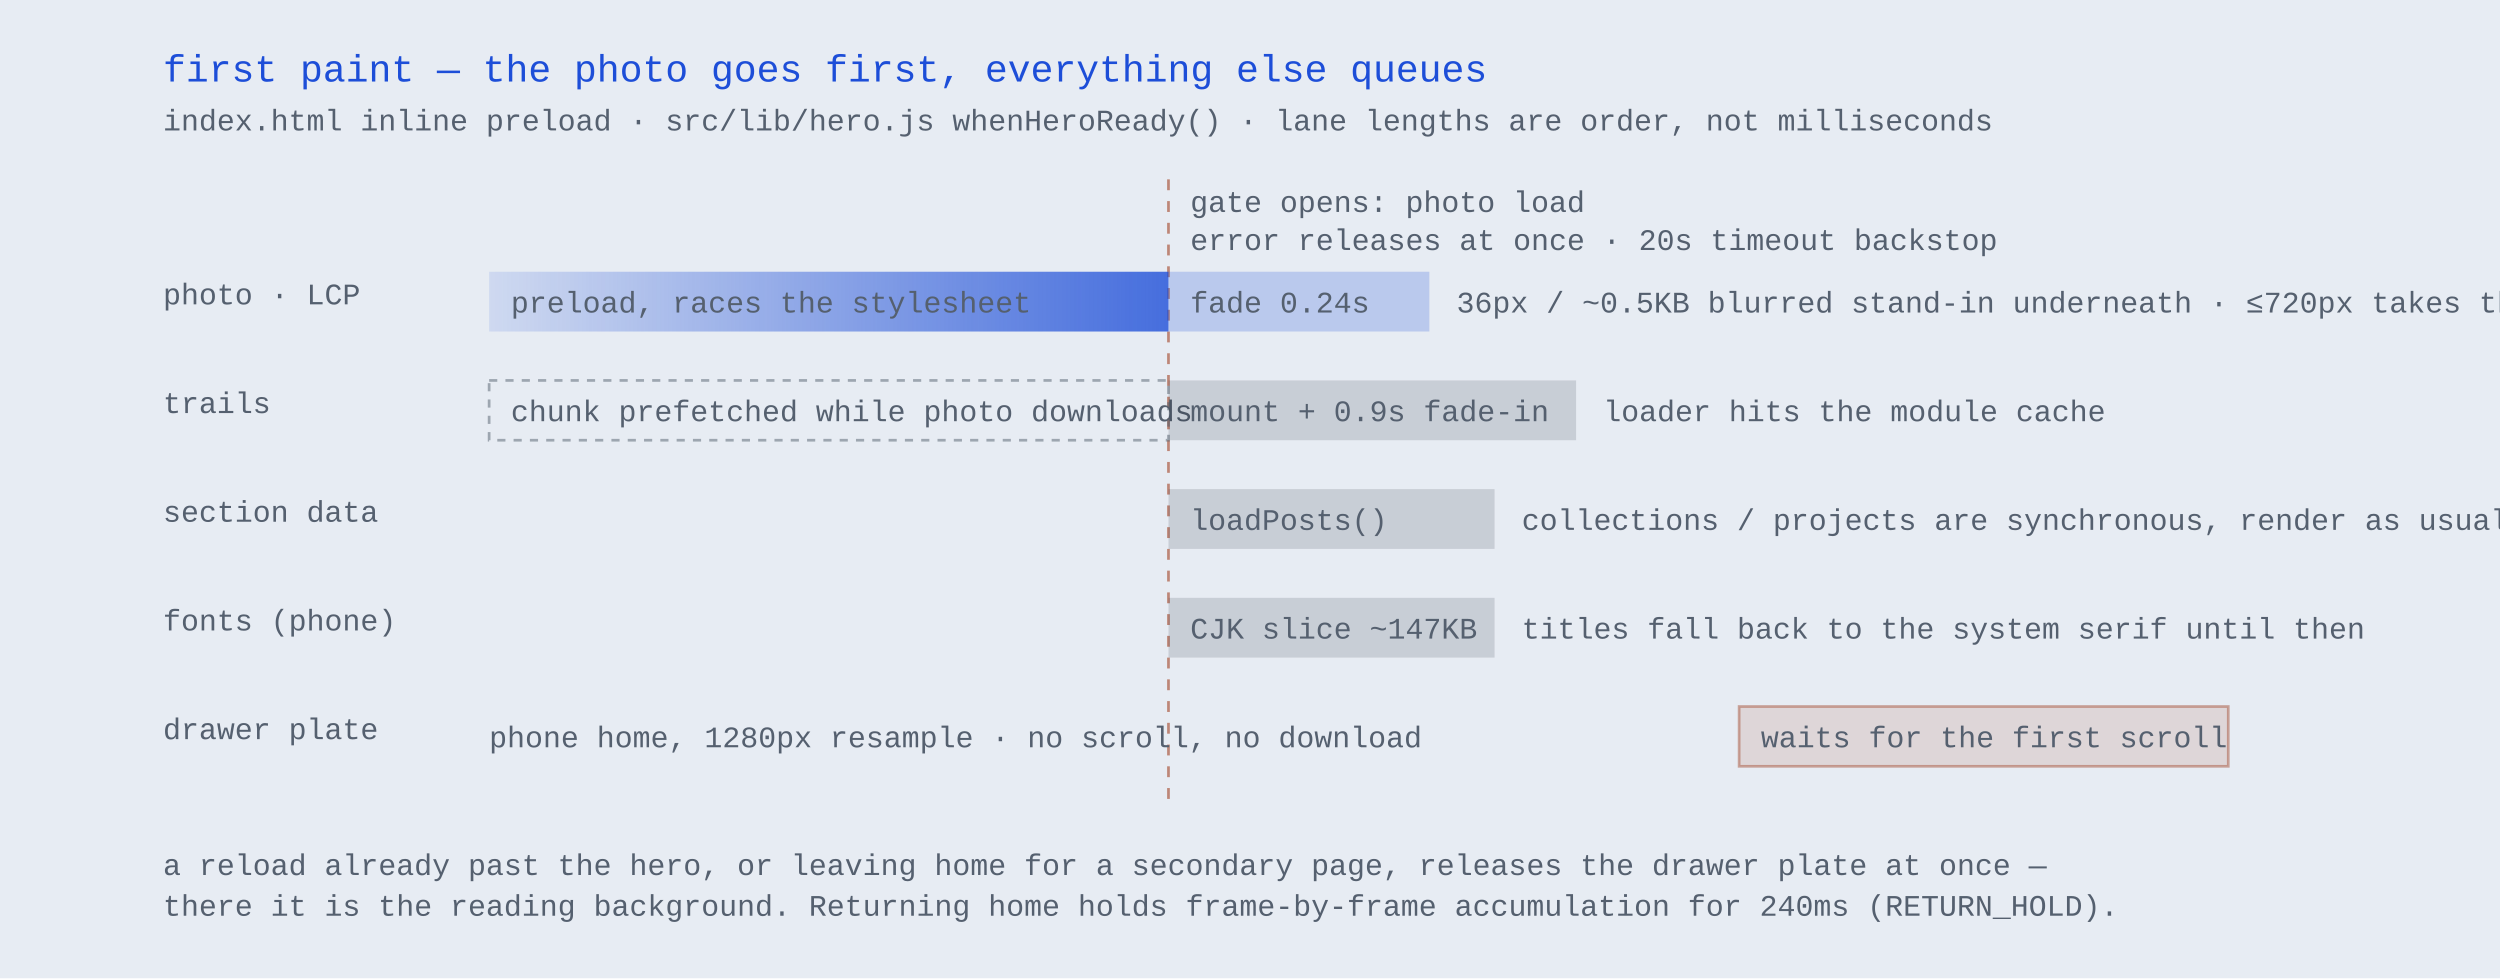
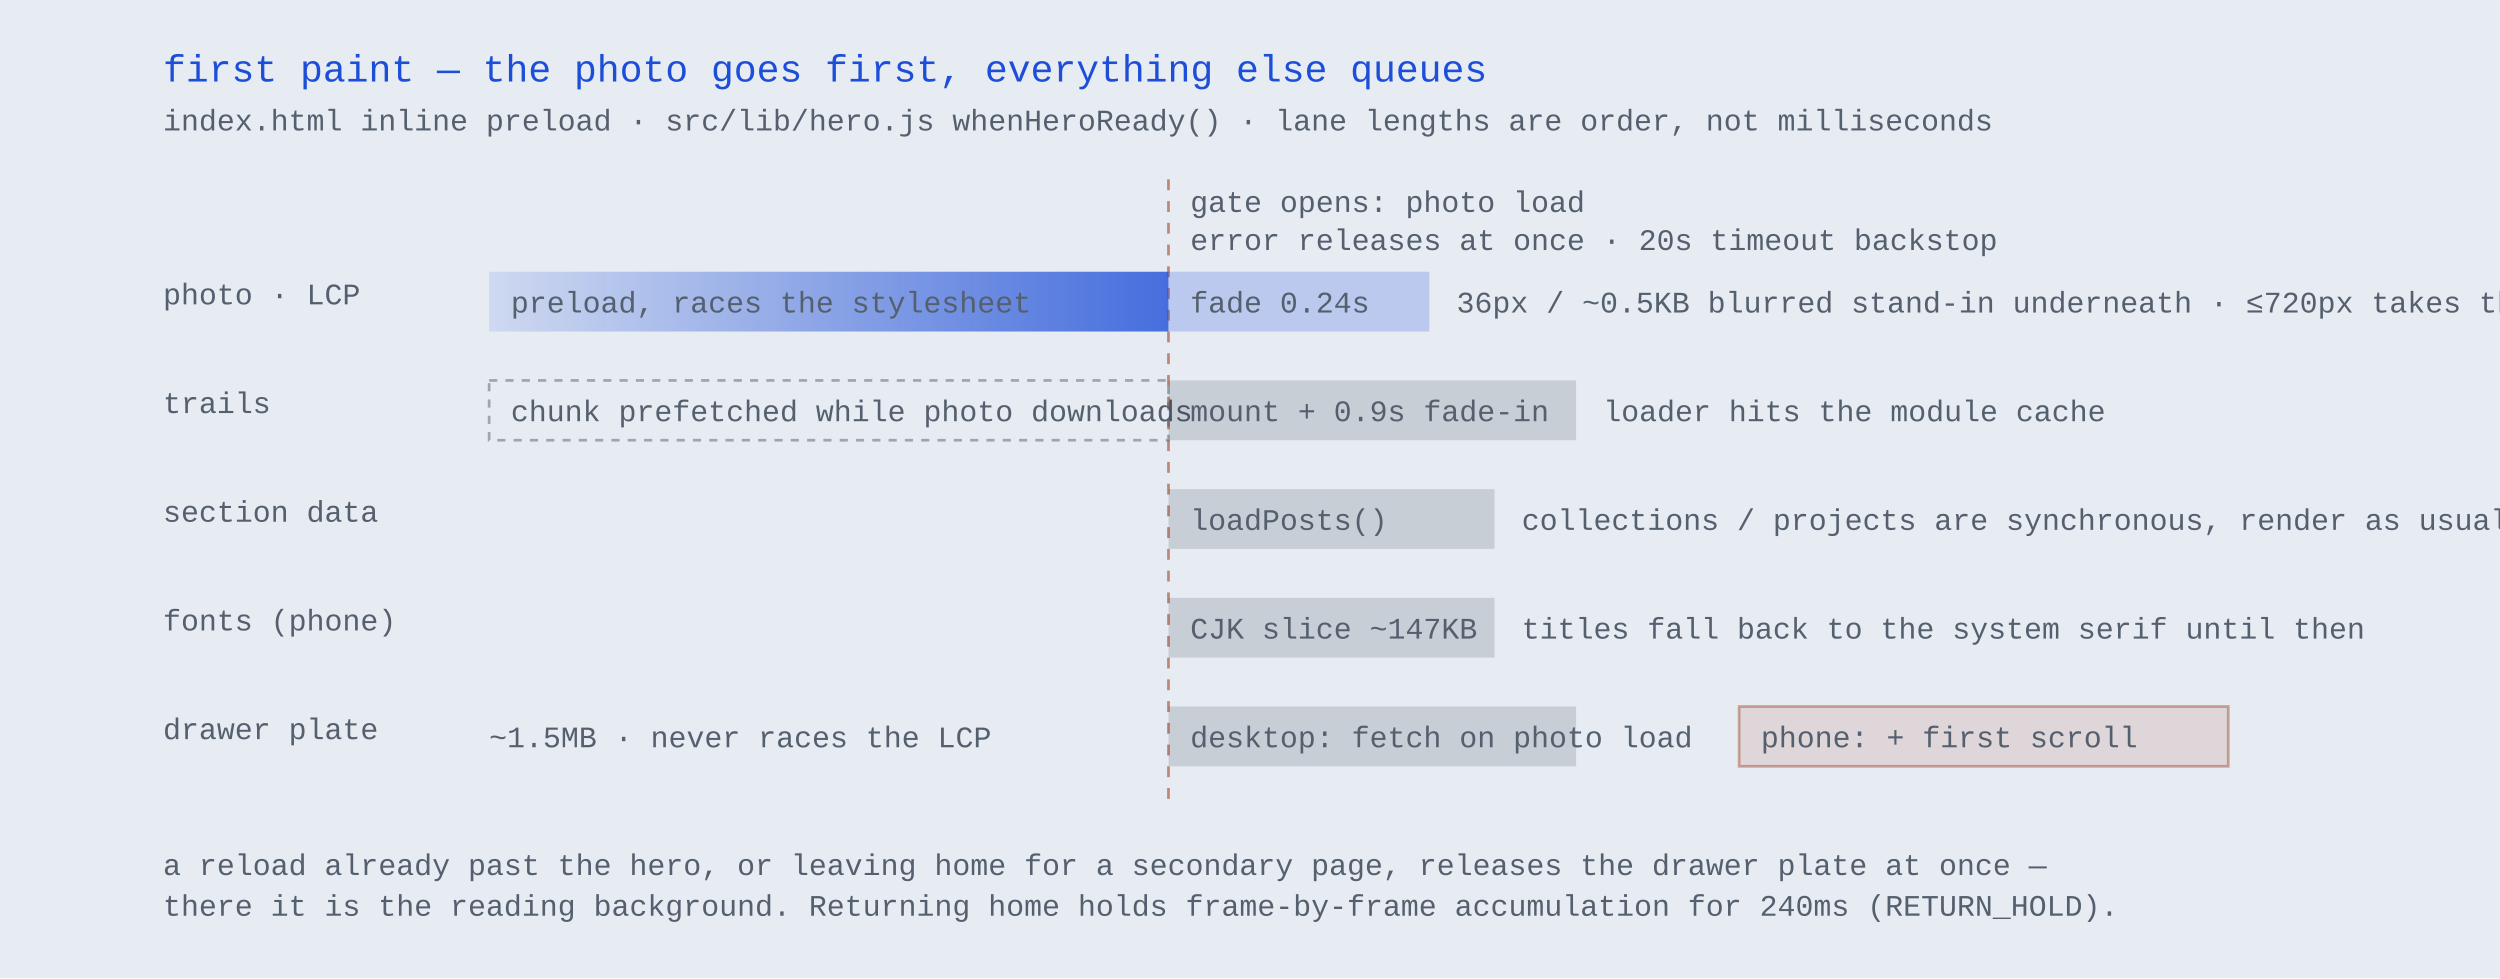
- <svg xmlns="http://www.w3.org/2000/svg" viewBox="0 0 920 360" width="920" height="360" role="img" aria-label="First-paint order: the landscape photo is preloaded by the inline script and opens the gate on load; trail mount, section data and the CJK font slice queue behind it, and the phone drawer plate waits for the first scroll">
+ <svg xmlns="http://www.w3.org/2000/svg" viewBox="0 0 920 360" width="920" height="360" role="img" aria-label="First-paint order: the landscape photo is preloaded by the inline script and opens the gate on load; trail mount, section data and the CJK font slice queue behind it; the drawer plate also waits for the photo — desktop fetches on load, phone waits for the first scroll">
  <defs>
    <linearGradient id="photo" x1="0" y1="0" x2="1" y2="0">
      <stop offset="0" stop-color="#1d4ed8" stop-opacity=".12" />
      <stop offset="1" stop-color="#1d4ed8" stop-opacity=".8" />
    </linearGradient>
    <style>
      text { font-family: ui-monospace, SFMono-Regular, Consolas, "Liberation Mono", monospace; fill: #0e141d; }
      .t { font-size: 12.5px; }
      .s { font-size: 11px; fill: #55606f; }
      .h { font-size: 14px; fill: #1d4ed8; }
      .lane { fill: #55606f; font-size: 11px; }
    </style>
  </defs>
  <rect width="920" height="360" fill="#e7ecf3" />
  <text class="h" x="60" y="30">first paint — the photo goes first, everything else queues</text>
  <text class="s" x="60" y="48">index.html inline preload · src/lib/hero.js whenHeroReady() · lane lengths are order, not milliseconds</text>
  <path d="M430 66 V296" stroke="#9a3412" stroke-opacity=".55" stroke-dasharray="4 4" />
  <text class="s" x="438" y="78" fill="#9a3412">gate opens: photo load</text>
  <text class="s" x="438" y="92" fill="#9a3412">error releases at once · 20s timeout backstop</text>
  <text class="lane" x="60" y="112">photo · LCP</text>
  <rect x="180" y="100" width="250" height="22" fill="url(#photo)" />
  <text class="s" x="188" y="115">preload, races the stylesheet</text>
  <rect x="430" y="100" width="96" height="22" fill="#1d4ed8" fill-opacity=".22" />
  <text class="s" x="438" y="115">fade 0.24s</text>
  <text class="s" x="536" y="115">36px / ~0.5KB blurred stand-in underneath · ≤720px takes the 1800px resample (1.45MB → 0.09MB)</text>
  <text class="lane" x="60" y="152">trails</text>
  <rect x="180" y="140" width="250" height="22" fill="none" stroke="#55606f" stroke-opacity=".5" stroke-dasharray="3 3" />
  <text class="s" x="188" y="155">chunk prefetched while photo downloads</text>
  <rect x="430" y="140" width="150" height="22" fill="#0e141d" fill-opacity=".14" />
  <text class="s" x="438" y="155">mount + 0.9s fade-in</text>
  <text class="s" x="590" y="155">loader hits the module cache</text>
  <text class="lane" x="60" y="192">section data</text>
  <rect x="430" y="180" width="120" height="22" fill="#0e141d" fill-opacity=".14" />
  <text class="s" x="438" y="195">loadPosts()</text>
  <text class="s" x="560" y="195">collections / projects are synchronous, render as usual</text>
  <text class="lane" x="60" y="232">fonts (phone)</text>
  <rect x="430" y="220" width="120" height="22" fill="#0e141d" fill-opacity=".14" />
  <text class="s" x="438" y="235">CJK slice ~147KB</text>
  <text class="s" x="560" y="235">titles fall back to the system serif until then</text>
  <text class="lane" x="60" y="272">drawer plate</text>
+   <rect x="430" y="260" width="150" height="22" fill="#0e141d" fill-opacity=".14" />
+   <text class="s" x="438" y="275">desktop: fetch on photo load</text>
  <rect x="640" y="260" width="180" height="22" fill="#9a3412" fill-opacity=".12" stroke="#9a3412" stroke-opacity=".4" />
-   <text class="s" x="648" y="275" fill="#9a3412">waits for the first scroll</text>
-   <text class="s" x="180" y="275">phone home, 1280px resample · no scroll, no download</text>
+   <text class="s" x="648" y="275" fill="#9a3412">phone: + first scroll</text>
+   <text class="s" x="180" y="275">~1.5MB · never races the LCP</text>
  <text class="s" x="60" y="322">a reload already past the hero, or leaving home for a secondary page, releases the drawer plate at once —</text>
  <text class="s" x="60" y="337">there it is the reading background. Returning home holds frame-by-frame accumulation for 240ms (RETURN_HOLD).</text>
</svg>
